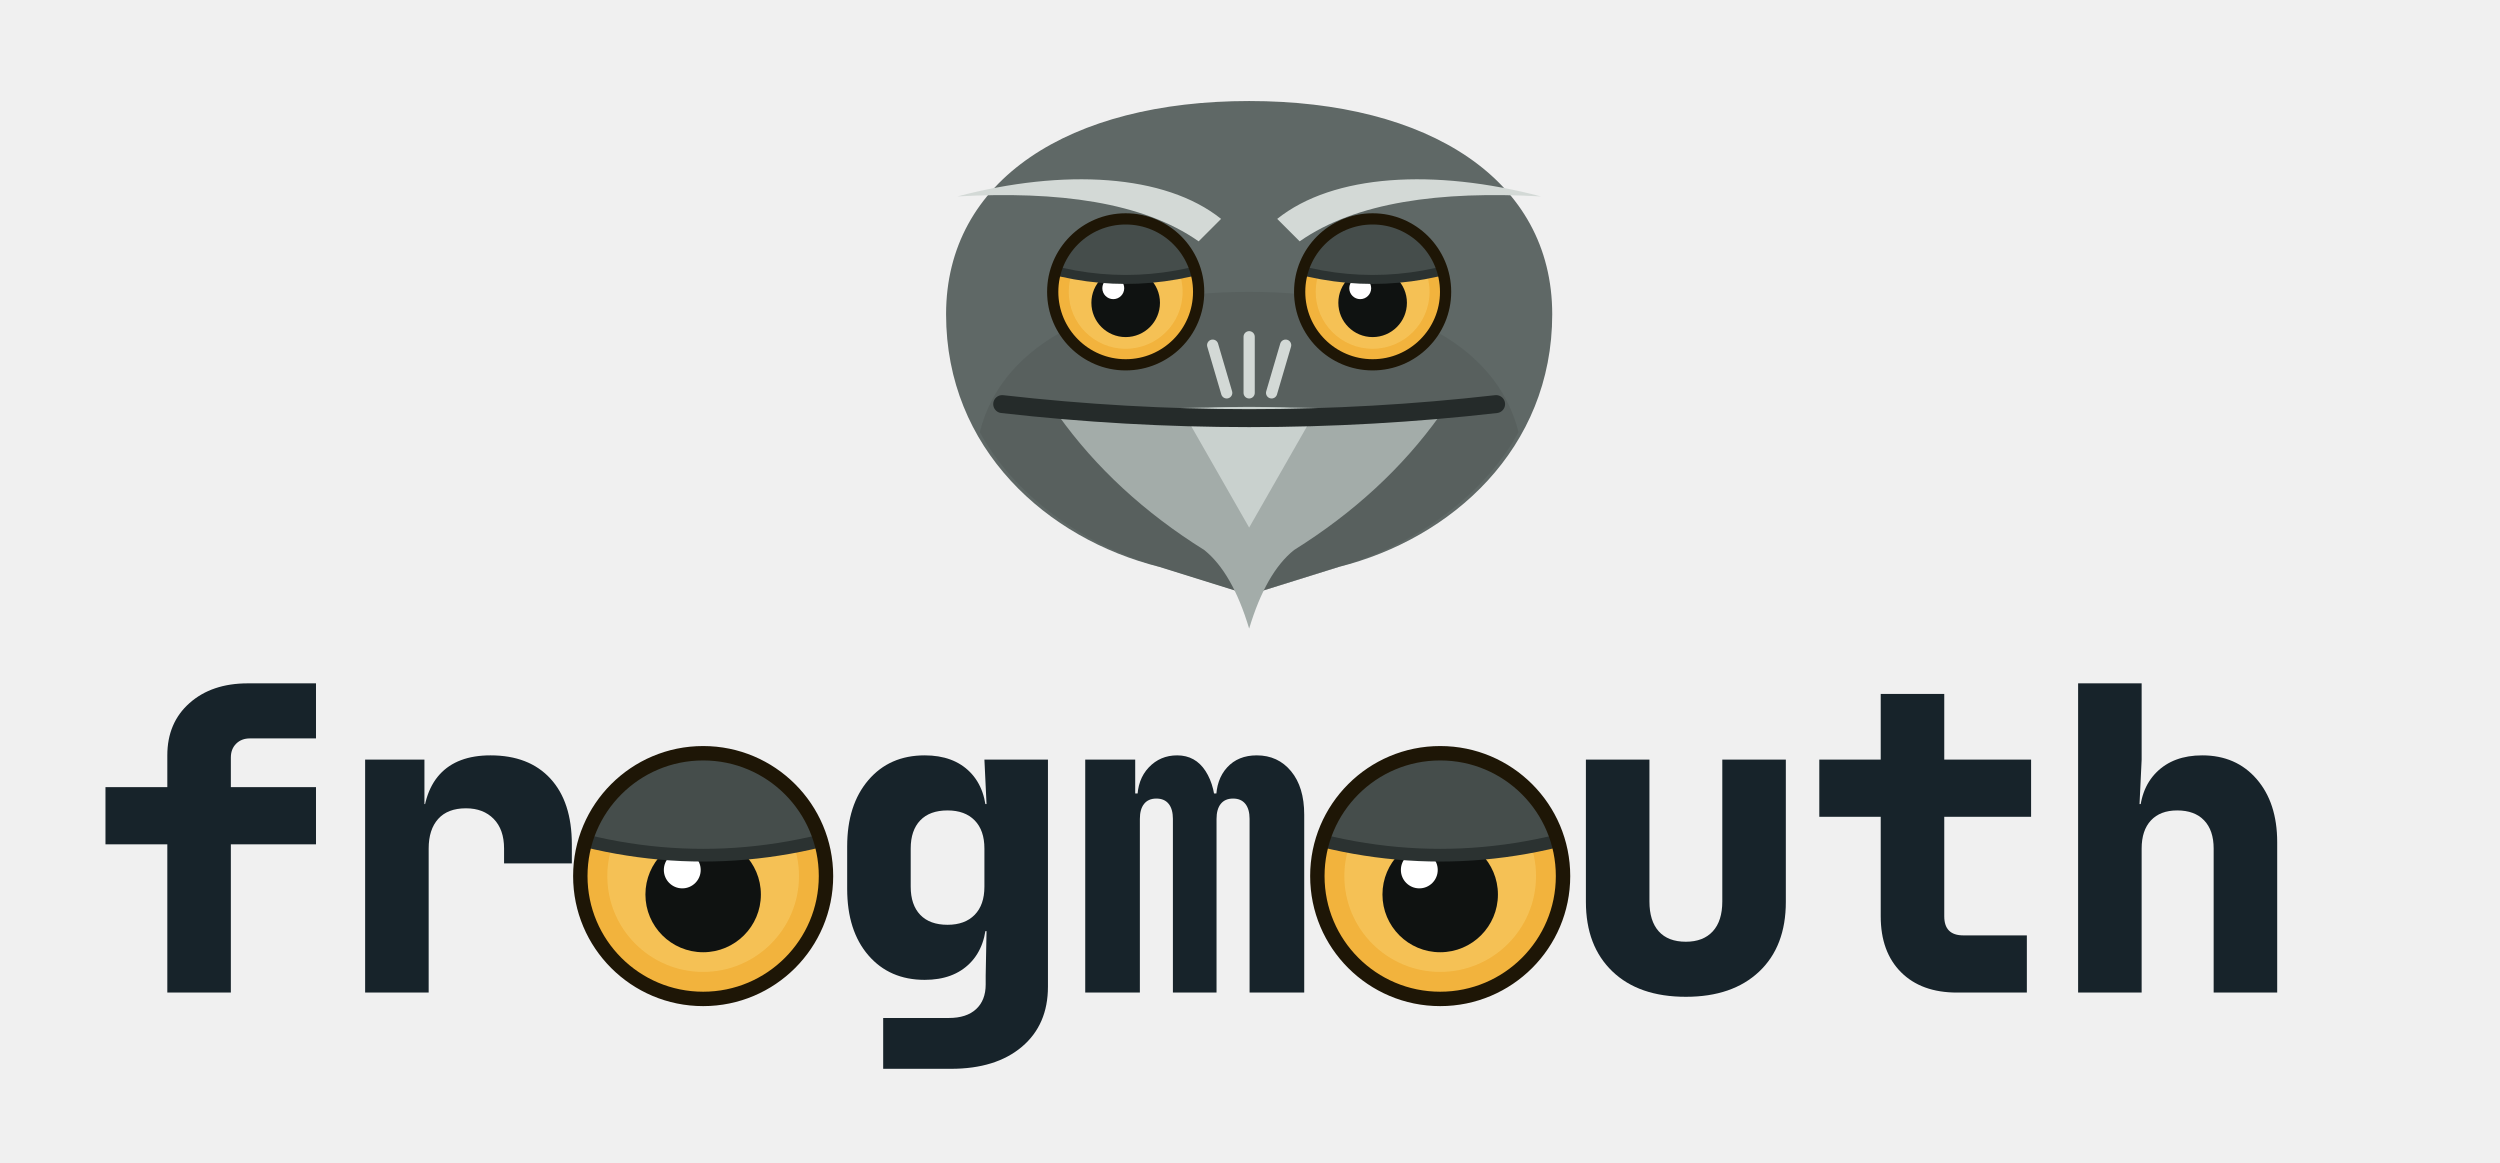
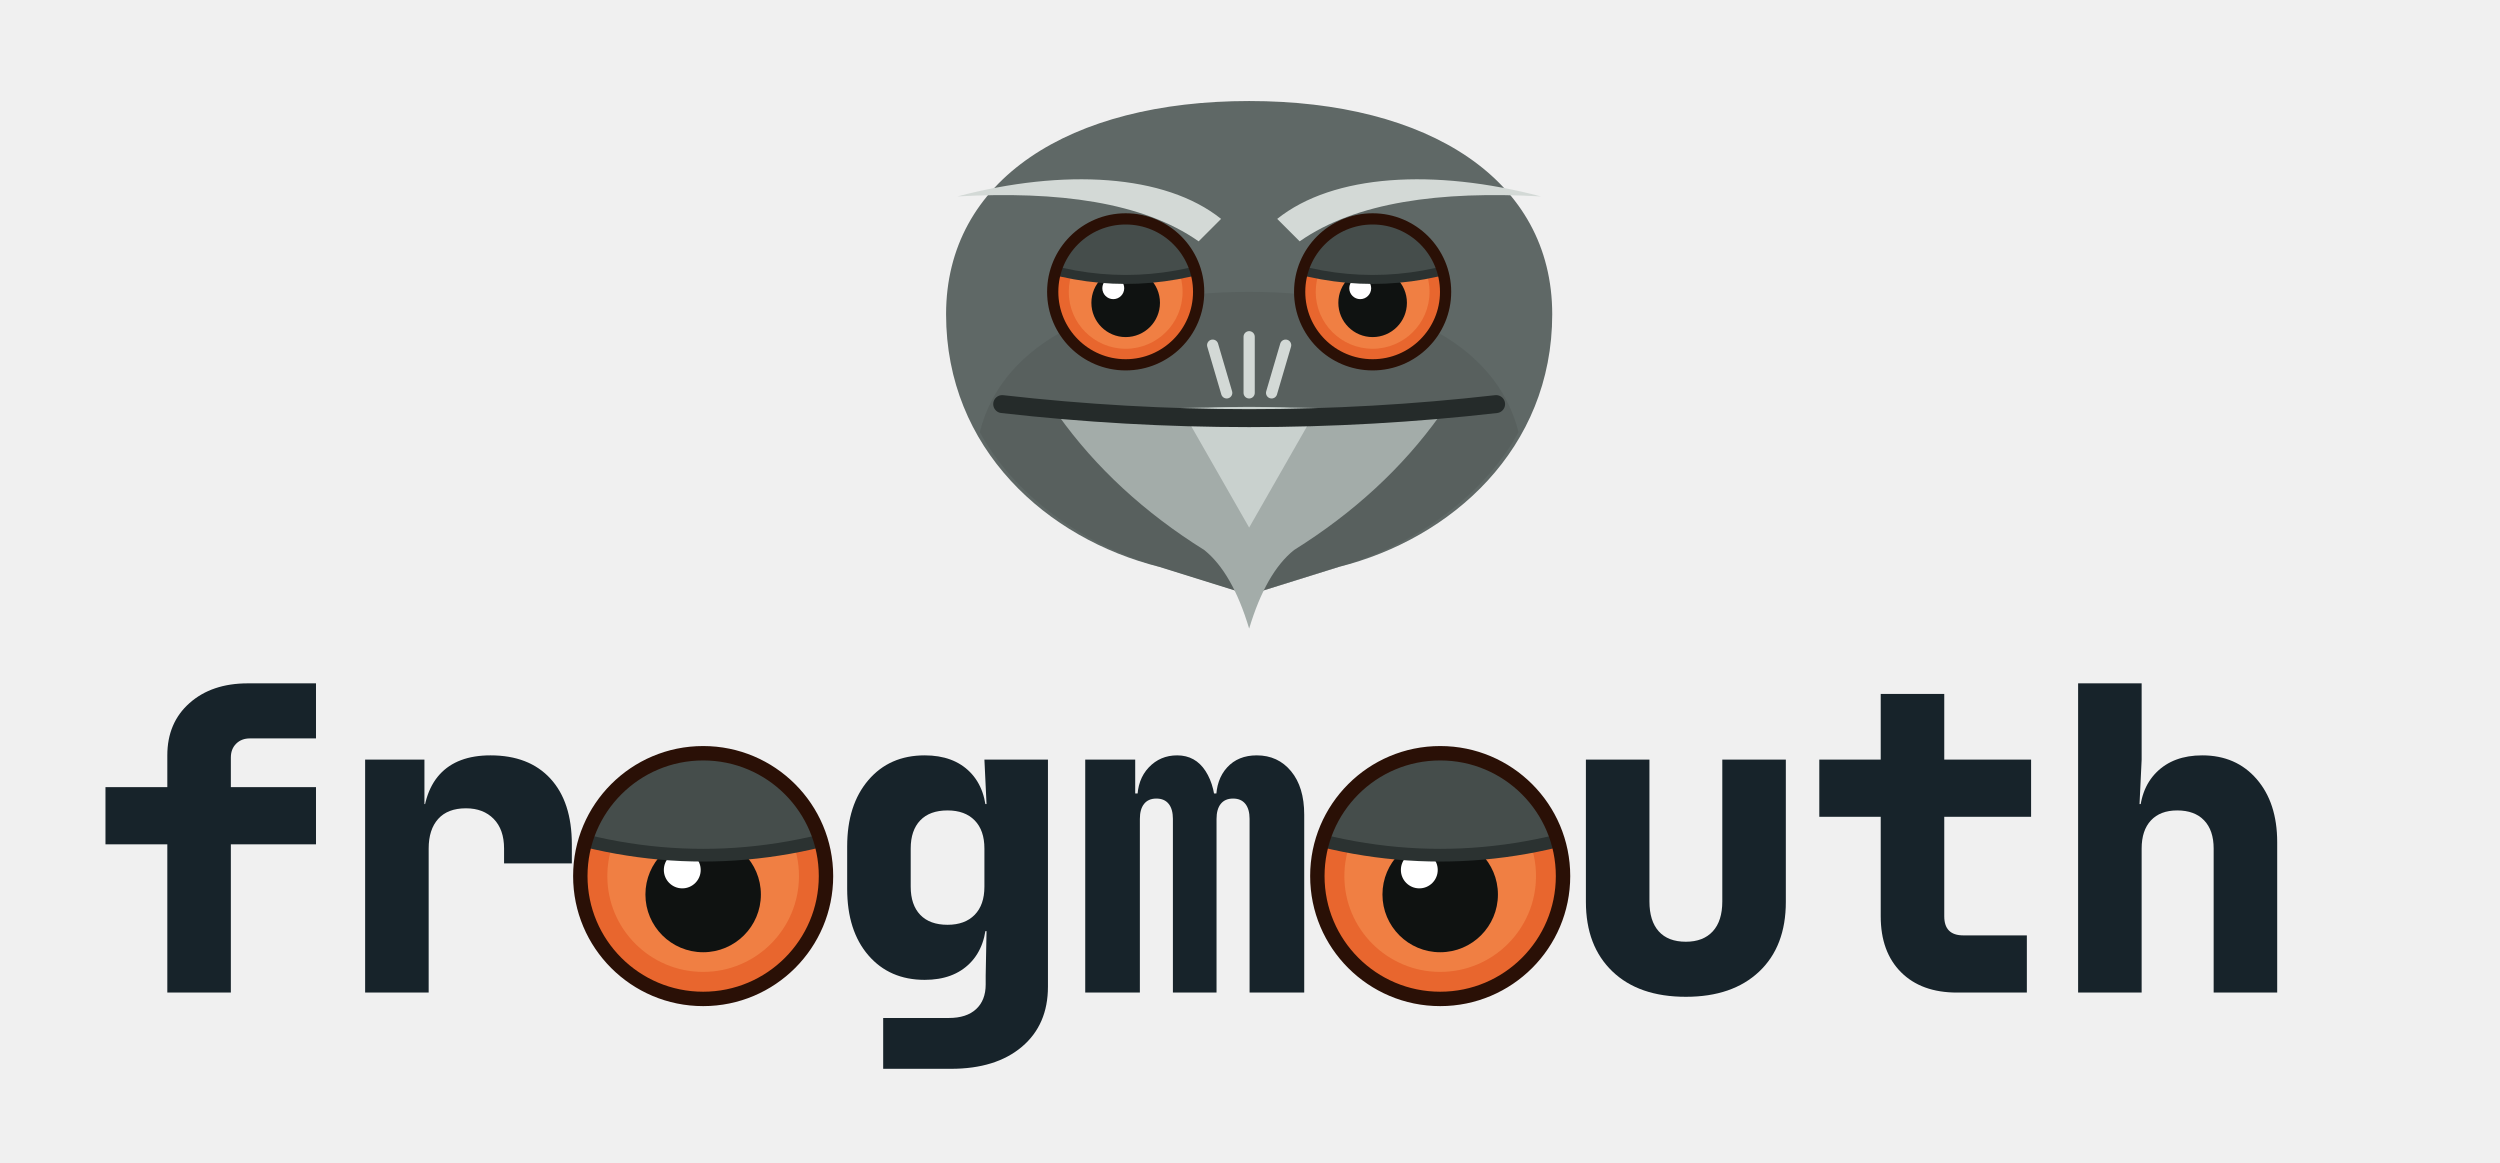
<svg xmlns="http://www.w3.org/2000/svg" viewBox="0 0 472.16 219.62" width="472.16" height="219.62" role="img" aria-label="frogmouth">
  <style>.lid{transform-box:fill-box;animation:blink 7s infinite}@keyframes blink{0%,93%,100%{transform:none}95%{transform:translateY(38%)}}@media (prefers-reduced-motion:reduce){.lid{animation:none}}</style>
  <g transform="translate(168.08 0) scale(1.06)">
    <path fill="#5F6866" d="M10 56C10 32 32 18 64 18C96 18 118 32 118 56C118 80 100 96 80 101L64 106L48 101C28 96 10 80 10 56Z" />
    <path fill="#4F5755" opacity="0.45" d="M16 77C20 61 38 52 64 52C90 52 108 61 112 77C106 88 94 97 80 101L64 106L48 101C34 97 22 88 16 77Z" />
    <path fill="#D3D9D6" d="M59 39C49 31 31 30 12 35C30 34 45 36 55 43Z" />
    <path fill="#D3D9D6" d="M69 39C79 31 97 30 116 35C98 34 83 36 73 43Z" />
    <g transform="translate(42 52)">
      <clipPath id="e31">
        <circle r="12.5" />
      </clipPath>
-       <circle r="13" fill="#F2B33D" />
-       <circle r="10.14" fill="#F7C860" opacity=".7" />
+       <circle r="13" fill="#E8662E" />
+       <circle r="10.14" fill="#F38A4C" opacity=".7" />
      <g clip-path="url(#e31)">
        <circle cy="1.95" r="6.11" fill="#0F1211" />
        <circle cx="-2.21" cy="-0.65" r="1.95" fill="#FFFFFF" />
        <g class="lid">
          <path fill="#454D4B" d="M-18.2 -39H18.2V-5.46Q0 1.04 -18.2 -5.46Z" />
          <path fill="none" stroke="#2B3231" stroke-width="1.6" stroke-linecap="round" d="M-18.2 -5.46Q0 1.04 18.2 -5.46" />
        </g>
      </g>
-       <circle r="13" fill="none" stroke="#1E1606" stroke-width="2" />
+       <circle r="13" fill="none" stroke="#2A1006" stroke-width="2" />
    </g>
    <g transform="translate(86 52)">
      <clipPath id="e32">
        <circle r="12.5" />
      </clipPath>
-       <circle r="13" fill="#F2B33D" />
-       <circle r="10.14" fill="#F7C860" opacity=".7" />
+       <circle r="13" fill="#E8662E" />
+       <circle r="10.14" fill="#F38A4C" opacity=".7" />
      <g clip-path="url(#e32)">
        <circle cy="1.95" r="6.11" fill="#0F1211" />
        <circle cx="-2.21" cy="-0.65" r="1.95" fill="#FFFFFF" />
        <g class="lid">
          <path fill="#454D4B" d="M-18.2 -39H18.2V-5.46Q0 1.04 -18.2 -5.46Z" />
          <path fill="none" stroke="#2B3231" stroke-width="1.6" stroke-linecap="round" d="M-18.2 -5.46Q0 1.04 18.2 -5.46" />
        </g>
      </g>
-       <circle r="13" fill="none" stroke="#1E1606" stroke-width="2" />
+       <circle r="13" fill="none" stroke="#2A1006" stroke-width="2" />
    </g>
    <path fill="#A3ACA9" d="M30 74Q64 71 98 74Q88 88 72 98Q67 102 64 112Q61 102 56 98Q40 88 30 74Z" />
    <path fill="#C9D1CE" d="M52 73Q64 72 76 73L64 94Z" />
    <path fill="none" stroke="#252B2A" stroke-width="3.2" stroke-linecap="round" d="M20 72Q42 74.5 64 74.5Q86 74.5 108 72" />
    <path fill="none" stroke="#D3D9D6" stroke-width="2" stroke-linecap="round" d="M64 70V60M60 70L57.5 61.5M68 70L70.5 61.5" />
  </g>
  <g transform="translate(16 187.46) scale(0.08)">
    <g fill="#17232A">
      <path transform="translate(0 0) scale(1 -1)" d="M195 0V350H49V485H195V560Q195 637 247.5 683.5Q300 730 385 730H546V600H390Q370 600 357.5 587.5Q345 575 345 555V485H546V350H345V0Z" />
      <path transform="translate(580 0) scale(1 -1)" d="M82 0V550H222V445H260L217 381Q217 470 258.0 515.0Q299 560 378 560Q469 560 519.5 505.0Q570 450 570 350V305H410V340Q410 385 385.5 410.0Q361 435 320 435Q277 435 254.5 410.0Q232 385 232 340V0Z" />
      <path transform="translate(1740 0) scale(1 -1)" d="M145 -180V-60H300Q342 -60 364.5 -39.0Q387 -18 387 19V40L389 145H354L389 180Q389 109 350.0 69.5Q311 30 243 30Q160 30 110.0 88.0Q60 146 60 245V345Q60 443 110.0 501.5Q160 560 243 560Q311 560 350.0 520.5Q389 481 389 410L354 445H389L384 550H534V14Q534 -76 472.5 -128.0Q411 -180 305 -180ZM297 160Q338 160 361.0 183.5Q384 207 384 250V340Q384 383 361.0 406.5Q338 430 297 430Q255 430 232.5 406.5Q210 383 210 340V250Q210 207 232.5 183.5Q255 160 297 160Z" />
      <path transform="translate(2320 0) scale(1 -1)" d="M42 0V550H160V470H184L165 456Q165 503 192.0 531.5Q219 560 259 560Q302 560 326.0 523.0Q350 486 350 425L332 470H360L351 456Q351 503 377.0 531.5Q403 560 447 560Q497 560 528.0 522.5Q559 485 559 420V0H430V410Q430 433 420.0 445.5Q410 458 391 458Q372 458 362.0 445.5Q352 433 352 410V0H249V410Q249 433 239.0 445.5Q229 458 210 458Q191 458 181.0 445.5Q171 433 171 410V0Z" />
      <path transform="translate(3480 0) scale(1 -1)" d="M300 -10Q189 -10 126.5 50.0Q64 110 64 214V550H214V215Q214 169 236.0 144.5Q258 120 300 120Q341 120 363.5 144.5Q386 169 386 215V550H536V214Q536 109 473.0 49.5Q410 -10 300 -10Z" />
      <path transform="translate(4060 0) scale(1 -1)" d="M360 0Q276 0 228.0 48.0Q180 96 180 180V415H35V550H180V705H330V550H535V415H330V180Q330 135 375 135H525V0Z" />
      <path transform="translate(4640 0) scale(1 -1)" d="M66 0V730H216V550L211 445H255L211 410Q211 480 251.0 520.0Q291 560 359 560Q439 560 487.5 504.0Q536 448 536 355V0H386V340Q386 383 363.5 406.5Q341 430 300 430Q260 430 238.0 406.5Q216 383 216 340V0Z" />
    </g>
    <g transform="translate(1460 -275)">
      <clipPath id="e29">
        <circle r="289.5" />
      </clipPath>
-       <circle r="290" fill="#F2B33D" />
-       <circle r="226.2" fill="#F7C860" opacity=".7" />
+       <circle r="290" fill="#E8662E" />
+       <circle r="226.2" fill="#F38A4C" opacity=".7" />
      <g clip-path="url(#e29)">
        <circle cy="43.5" r="136.3" fill="#0F1211" />
        <circle cx="-49.3" cy="-14.5" r="43.5" fill="#FFFFFF" />
        <g class="lid">
          <path fill="#454D4B" d="M-406 -870H406V-121.8Q0 23.2 -406 -121.8Z" />
          <path fill="none" stroke="#2B3231" stroke-width="30" stroke-linecap="round" d="M-406 -121.8Q0 23.2 406 -121.8" />
        </g>
      </g>
-       <circle r="290" fill="none" stroke="#1E1606" stroke-width="34" />
+       <circle r="290" fill="none" stroke="#2A1006" stroke-width="34" />
    </g>
    <g transform="translate(3200 -275)">
      <clipPath id="e30">
        <circle r="289.5" />
      </clipPath>
-       <circle r="290" fill="#F2B33D" />
-       <circle r="226.2" fill="#F7C860" opacity=".7" />
+       <circle r="290" fill="#E8662E" />
+       <circle r="226.2" fill="#F38A4C" opacity=".7" />
      <g clip-path="url(#e30)">
        <circle cy="43.5" r="136.3" fill="#0F1211" />
        <circle cx="-49.3" cy="-14.5" r="43.5" fill="#FFFFFF" />
        <g class="lid">
          <path fill="#454D4B" d="M-406 -870H406V-121.8Q0 23.2 -406 -121.8Z" />
          <path fill="none" stroke="#2B3231" stroke-width="30" stroke-linecap="round" d="M-406 -121.8Q0 23.2 406 -121.8" />
        </g>
      </g>
-       <circle r="290" fill="none" stroke="#1E1606" stroke-width="34" />
+       <circle r="290" fill="none" stroke="#2A1006" stroke-width="34" />
    </g>
  </g>
</svg>
